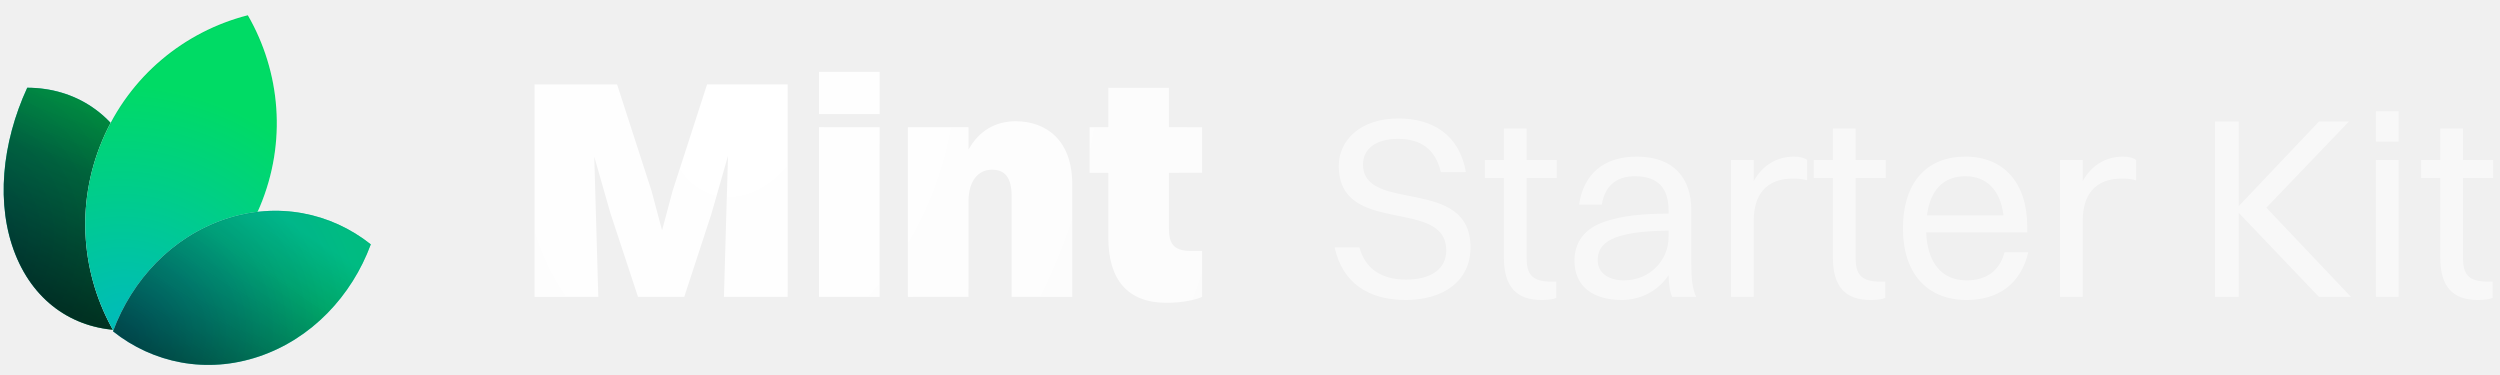
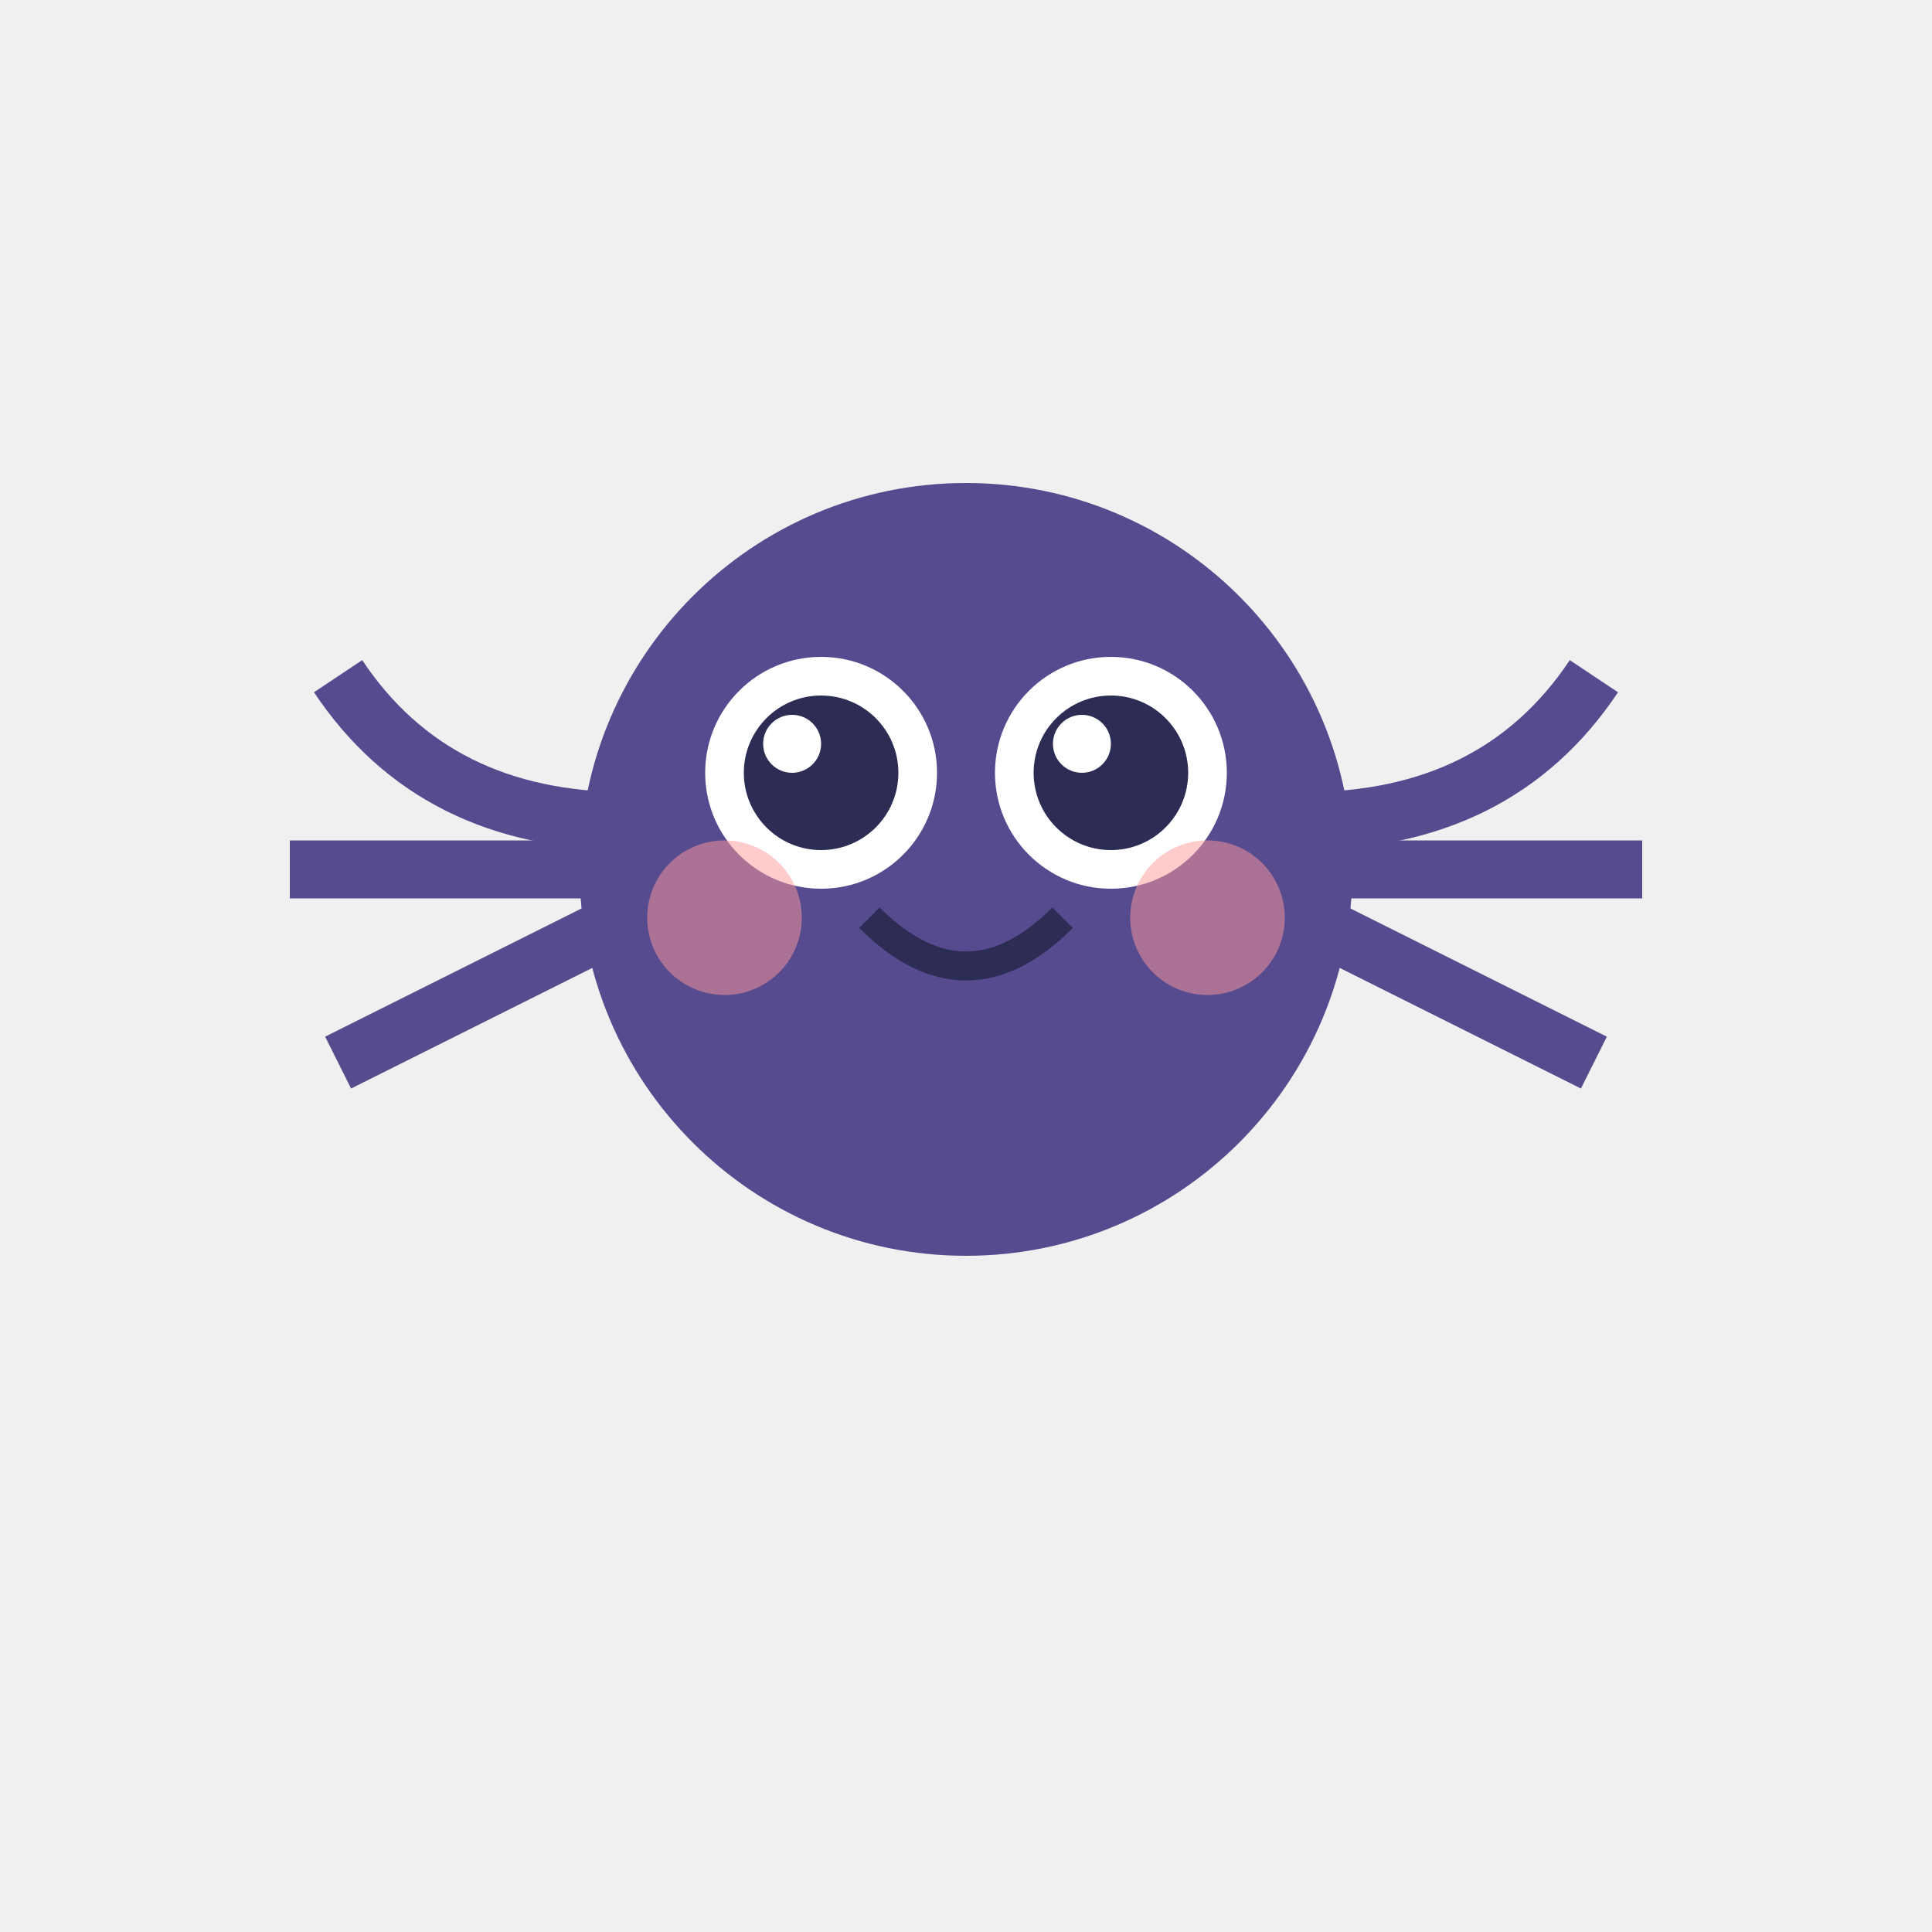
- <svg xmlns="http://www.w3.org/2000/svg" width="160" height="24" viewBox="0 0 160 24" fill="none">
-   <path d="M7.953 21.139C4.896 21.13 2.255 19.458 0.987 16.29C-0.28 13.121 0.109 9.163 1.744 5.615C4.801 5.624 7.442 7.296 8.71 10.465C9.977 13.633 9.588 17.591 7.953 21.139Z" fill="white" />
-   <path d="M7.953 21.139C4.896 21.13 2.255 19.458 0.987 16.29C-0.28 13.121 0.109 9.163 1.744 5.615C4.801 5.624 7.442 7.296 8.71 10.465C9.977 13.633 9.588 17.591 7.953 21.139Z" fill="url(#paint0_radial_115_109)" />
-   <path d="M7.953 21.139C4.896 21.13 2.255 19.458 0.987 16.29C-0.28 13.121 0.109 9.163 1.744 5.615C4.801 5.624 7.442 7.296 8.71 10.465C9.977 13.633 9.588 17.591 7.953 21.139Z" fill="black" fill-opacity="0.5" style="mix-blend-mode:hard-light" />
-   <path d="M7.953 21.139C4.896 21.13 2.255 19.458 0.987 16.29C-0.28 13.121 0.109 9.163 1.744 5.615C4.801 5.624 7.442 7.296 8.71 10.465C9.977 13.633 9.588 17.591 7.953 21.139Z" fill="url(#paint1_linear_115_109)" fill-opacity="0.5" style="mix-blend-mode:hard-light" />
-   <path d="M7.935 21.111C4.897 21.096 2.274 19.431 1.013 16.279C-0.248 13.124 0.136 9.182 1.762 5.643C4.8 5.659 7.423 7.324 8.684 10.476C9.945 13.63 9.561 17.572 7.935 21.111Z" stroke="url(#paint2_linear_115_109)" stroke-opacity="0.05" stroke-width="0.056" />
-   <path d="M7.31 21.257C11.354 20.221 14.884 17.375 16.628 13.236C18.373 9.097 17.945 4.587 15.86 0.976C11.816 2.012 8.287 4.858 6.542 8.998C4.797 13.137 5.225 17.646 7.31 21.257Z" fill="white" />
-   <path d="M7.31 21.257C11.354 20.221 14.884 17.375 16.628 13.236C18.373 9.097 17.945 4.587 15.86 0.976C11.816 2.012 8.287 4.858 6.542 8.998C4.797 13.137 5.225 17.646 7.31 21.257Z" fill="url(#paint3_radial_115_109)" />
-   <path d="M16.602 13.225C14.864 17.349 11.351 20.187 7.324 21.225C5.253 17.624 4.829 13.132 6.568 9.009C8.306 4.885 11.819 2.047 15.846 1.009C17.918 4.61 18.341 9.101 16.602 13.225Z" stroke="url(#paint4_linear_115_109)" stroke-opacity="0.05" stroke-width="0.056" />
-   <path d="M7.234 21.207C9.789 23.237 13.21 23.951 16.577 22.814C19.944 21.677 22.506 18.945 23.73 15.638C21.175 13.608 17.754 12.894 14.387 14.031C11.02 15.168 8.458 17.901 7.234 21.207Z" fill="white" />
-   <path d="M7.234 21.207C9.789 23.237 13.21 23.951 16.577 22.814C19.944 21.677 22.506 18.945 23.73 15.638C21.175 13.608 17.754 12.894 14.387 14.031C11.02 15.168 8.458 17.901 7.234 21.207Z" fill="url(#paint5_radial_115_109)" />
-   <path d="M7.234 21.207C9.789 23.237 13.21 23.951 16.577 22.814C19.944 21.677 22.506 18.945 23.73 15.638C21.175 13.608 17.754 12.894 14.387 14.031C11.02 15.168 8.458 17.901 7.234 21.207Z" fill="black" fill-opacity="0.2" style="mix-blend-mode:hard-light" />
-   <path d="M7.234 21.207C9.789 23.237 13.21 23.951 16.577 22.814C19.944 21.677 22.506 18.945 23.73 15.638C21.175 13.608 17.754 12.894 14.387 14.031C11.02 15.168 8.458 17.901 7.234 21.207Z" fill="url(#paint6_linear_115_109)" fill-opacity="0.5" style="mix-blend-mode:hard-light" />
-   <path d="M16.568 22.787C13.218 23.918 9.814 23.212 7.267 21.198C8.492 17.907 11.044 15.189 14.396 14.058C17.747 12.927 21.15 13.633 23.697 15.648C22.472 18.938 19.92 21.656 16.568 22.787Z" stroke="url(#paint7_linear_115_109)" stroke-opacity="0.05" stroke-width="0.056" />
-   <path d="M34.212 19V5.4H39.492L41.692 12.2L42.372 14.74L43.052 12.2L45.252 5.4H50.412V19H46.332L46.592 9.98L45.532 13.68L43.792 19H40.832L39.052 13.6L38.032 10.02L38.292 19H34.212ZM52.416 7.3V4.6H56.295V7.3H52.416ZM52.416 19V8.14H56.295V19H52.416ZM58.104 19V8.14H61.984V9.58C62.664 8.34 63.744 7.76 65.004 7.76C66.964 7.76 68.624 8.98 68.624 11.78V19H64.744V12.56C64.744 11.34 64.304 10.86 63.484 10.86C62.604 10.86 61.984 11.58 61.984 12.88V19H58.104ZM70.933 15.22V11.06H69.733V8.14H70.933V5.62H74.813V8.14H76.933V11.06H74.813V14.6C74.813 15.5 75.033 16.06 76.213 16.06H76.933V19C76.493 19.2 75.673 19.38 74.653 19.38C72.153 19.38 70.933 17.88 70.933 15.22Z" fill="url(#paint8_radial_115_109)" />
-   <path d="M87.232 10.519C87.232 13.687 94.112 11.229 94.112 15.832C94.112 17.994 92.364 19.198 89.971 19.198C87.562 19.198 85.912 18.093 85.417 15.832H87.001C87.364 17.169 88.371 17.895 89.987 17.895C91.671 17.895 92.561 17.152 92.561 16.03C92.561 12.598 85.681 15.155 85.681 10.618C85.681 9.001 87.034 7.582 89.509 7.582C91.671 7.582 93.403 8.621 93.816 11.014H92.215C91.868 9.529 90.912 8.886 89.476 8.886C88.057 8.886 87.232 9.529 87.232 10.519ZM96.25 16.476V11.393H95.029V10.239H96.25V8.226H97.702V10.239H99.632V11.393H97.702V16.476C97.702 17.532 98.015 18.026 99.302 18.026H99.599V19.066C99.434 19.148 99.071 19.198 98.659 19.198C97.025 19.198 96.25 18.323 96.25 16.476ZM102.516 13.093H101.064C101.345 11.162 102.615 10.024 104.76 10.024C107.103 10.024 108.242 11.393 108.242 13.44V16.888C108.242 17.895 108.324 18.521 108.555 19H107.021C106.856 18.654 106.806 18.142 106.79 17.614C106.047 18.72 104.859 19.198 103.803 19.198C101.988 19.198 100.767 18.357 100.767 16.69C100.767 15.486 101.427 14.611 102.714 14.182C103.902 13.786 105.107 13.687 106.79 13.671V13.473C106.79 12.053 106.13 11.278 104.628 11.278C103.374 11.278 102.698 11.971 102.516 13.093ZM102.252 16.657C102.252 17.465 102.929 17.944 103.952 17.944C105.569 17.944 106.79 16.674 106.79 15.172V14.759C103.061 14.793 102.252 15.585 102.252 16.657ZM110.787 19V10.239H112.239V11.591C112.833 10.519 113.774 10.024 114.83 10.024C115.176 10.024 115.49 10.107 115.655 10.239V11.542C115.407 11.46 115.094 11.427 114.747 11.427C112.998 11.427 112.239 12.515 112.239 14.1V19H110.787ZM117.305 16.476V11.393H116.084V10.239H117.305V8.226H118.757V10.239H120.688V11.393H118.757V16.476C118.757 17.532 119.071 18.026 120.358 18.026H120.655V19.066C120.49 19.148 120.127 19.198 119.714 19.198C118.081 19.198 117.305 18.323 117.305 16.476ZM129.809 16.145C129.33 18.192 127.862 19.198 125.865 19.198C123.324 19.198 121.79 17.482 121.79 14.627C121.79 11.658 123.324 10.024 125.783 10.024C128.258 10.024 129.743 11.723 129.743 14.512V14.875H123.275C123.357 16.838 124.281 17.944 125.865 17.944C127.103 17.944 127.977 17.35 128.291 16.145H129.809ZM125.783 11.278C124.38 11.278 123.539 12.152 123.324 13.786H128.225C128.027 12.169 127.152 11.278 125.783 11.278ZM131.843 19V10.239H133.295V11.591C133.889 10.519 134.829 10.024 135.885 10.024C136.232 10.024 136.545 10.107 136.71 10.239V11.542C136.463 11.46 136.149 11.427 135.803 11.427C134.054 11.427 133.295 12.515 133.295 14.1V19H131.843ZM141.763 19V7.78H143.281V13.192L148.413 7.78H150.327L145.047 13.291L150.459 19H148.413L143.281 13.621V19H141.763ZM152.06 9.067V7.12H153.512V9.067H152.06ZM152.06 19V10.239H153.512V19H152.06ZM156.178 16.476V11.393H154.957V10.239H156.178V8.226H157.63V10.239H159.56V11.393H157.63V16.476C157.63 17.532 157.943 18.026 159.23 18.026H159.527V19.066C159.362 19.148 158.999 19.198 158.587 19.198C156.953 19.198 156.178 18.323 156.178 16.476Z" fill="white" fill-opacity="0.55" />
-   <defs>
-     <radialGradient id="paint0_radial_115_109" cx="0" cy="0" r="1" gradientUnits="userSpaceOnUse" gradientTransform="translate(-3.00503 15.023) rotate(-10.029) scale(17.9572 17.784)">
-       <stop stop-color="#00B0BB" />
-       <stop offset="1" stop-color="#00DB65" />
-     </radialGradient>
-     <linearGradient id="paint1_linear_115_109" x1="7.39" y1="4.813" x2="1.63" y2="18.689" gradientUnits="userSpaceOnUse">
-       <stop stop-color="#18E299" />
-       <stop offset="1" />
-     </linearGradient>
-     <linearGradient id="paint2_linear_115_109" x1="7.948" y1="8.016" x2="1.761" y2="18.746" gradientUnits="userSpaceOnUse">
-       <stop />
-       <stop offset="1" stop-opacity="0" />
-     </linearGradient>
-     <radialGradient id="paint3_radial_115_109" cx="0" cy="0" r="1" gradientUnits="userSpaceOnUse" gradientTransform="translate(8.11404 20.8822) rotate(-75.7542) scale(21.6246 23.7772)">
-       <stop stop-color="#00BBBB" />
-       <stop offset="0.713" stop-color="#00DB65" />
-     </radialGradient>
-     <linearGradient id="paint4_linear_115_109" x1="7.602" y1="5.871" x2="15.556" y2="16.372" gradientUnits="userSpaceOnUse">
-       <stop />
-       <stop offset="1" stop-opacity="0" />
-     </linearGradient>
-     <radialGradient id="paint5_radial_115_109" cx="0" cy="0" r="1" gradientUnits="userSpaceOnUse" gradientTransform="translate(7.84537 21.5181) rotate(-20.3525) scale(18.5603 17.32)">
-       <stop stop-color="#00B0BB" />
-       <stop offset="1" stop-color="#00DB65" />
-     </radialGradient>
-     <linearGradient id="paint6_linear_115_109" x1="16.808" y1="13.007" x2="10.041" y2="22.994" gradientUnits="userSpaceOnUse">
-       <stop stop-color="#00B1BC" />
-       <stop offset="1" />
-     </linearGradient>
-     <linearGradient id="paint7_linear_115_109" x1="16.808" y1="13.007" x2="14.169" y2="23.841" gradientUnits="userSpaceOnUse">
-       <stop />
-       <stop offset="1" stop-opacity="0" />
-     </linearGradient>
-     <radialGradient id="paint8_radial_115_109" cx="0" cy="0" r="1" gradientUnits="userSpaceOnUse" gradientTransform="translate(47.2781 7) rotate(19.0047) scale(67.5582 85.7506)">
-       <stop stop-color="white" />
-       <stop offset="1" stop-color="white" stop-opacity="0.5" />
-     </radialGradient>
-   </defs>
+ <svg xmlns="http://www.w3.org/2000/svg" viewBox="0 0 200 200">
+   <circle cx="100" cy="90" r="40" fill="#574B90" />
+   <circle cx="85" cy="80" r="12" fill="white" />
+   <circle cx="115" cy="80" r="12" fill="white" />
+   <circle cx="85" cy="80" r="8" fill="#2C2C54" />
+   <circle cx="115" cy="80" r="8" fill="#2C2C54" />
+   <circle cx="82" cy="77" r="3" fill="white" />
+   <circle cx="112" cy="77" r="3" fill="white" />
+   <circle cx="75" cy="95" r="8" fill="#FF9999" opacity="0.5" />
+   <circle cx="125" cy="95" r="8" fill="#FF9999" opacity="0.5" />
+   <path d="M90 95 Q100 105 110 95" stroke="#2C2C54" stroke-width="3" fill="none" />
+   <path d="M65 85 Q45 85 35 70" stroke="#574B90" stroke-width="6" fill="none" />
+   <path d="M65 90 Q40 90 30 90" stroke="#574B90" stroke-width="6" fill="none" />
+   <path d="M65 95 Q45 105 35 110" stroke="#574B90" stroke-width="6" fill="none" />
+   <path d="M135 85 Q155 85 165 70" stroke="#574B90" stroke-width="6" fill="none" />
+   <path d="M135 90 Q160 90 170 90" stroke="#574B90" stroke-width="6" fill="none" />
+   <path d="M135 95 Q155 105 165 110" stroke="#574B90" stroke-width="6" fill="none" />
</svg>
